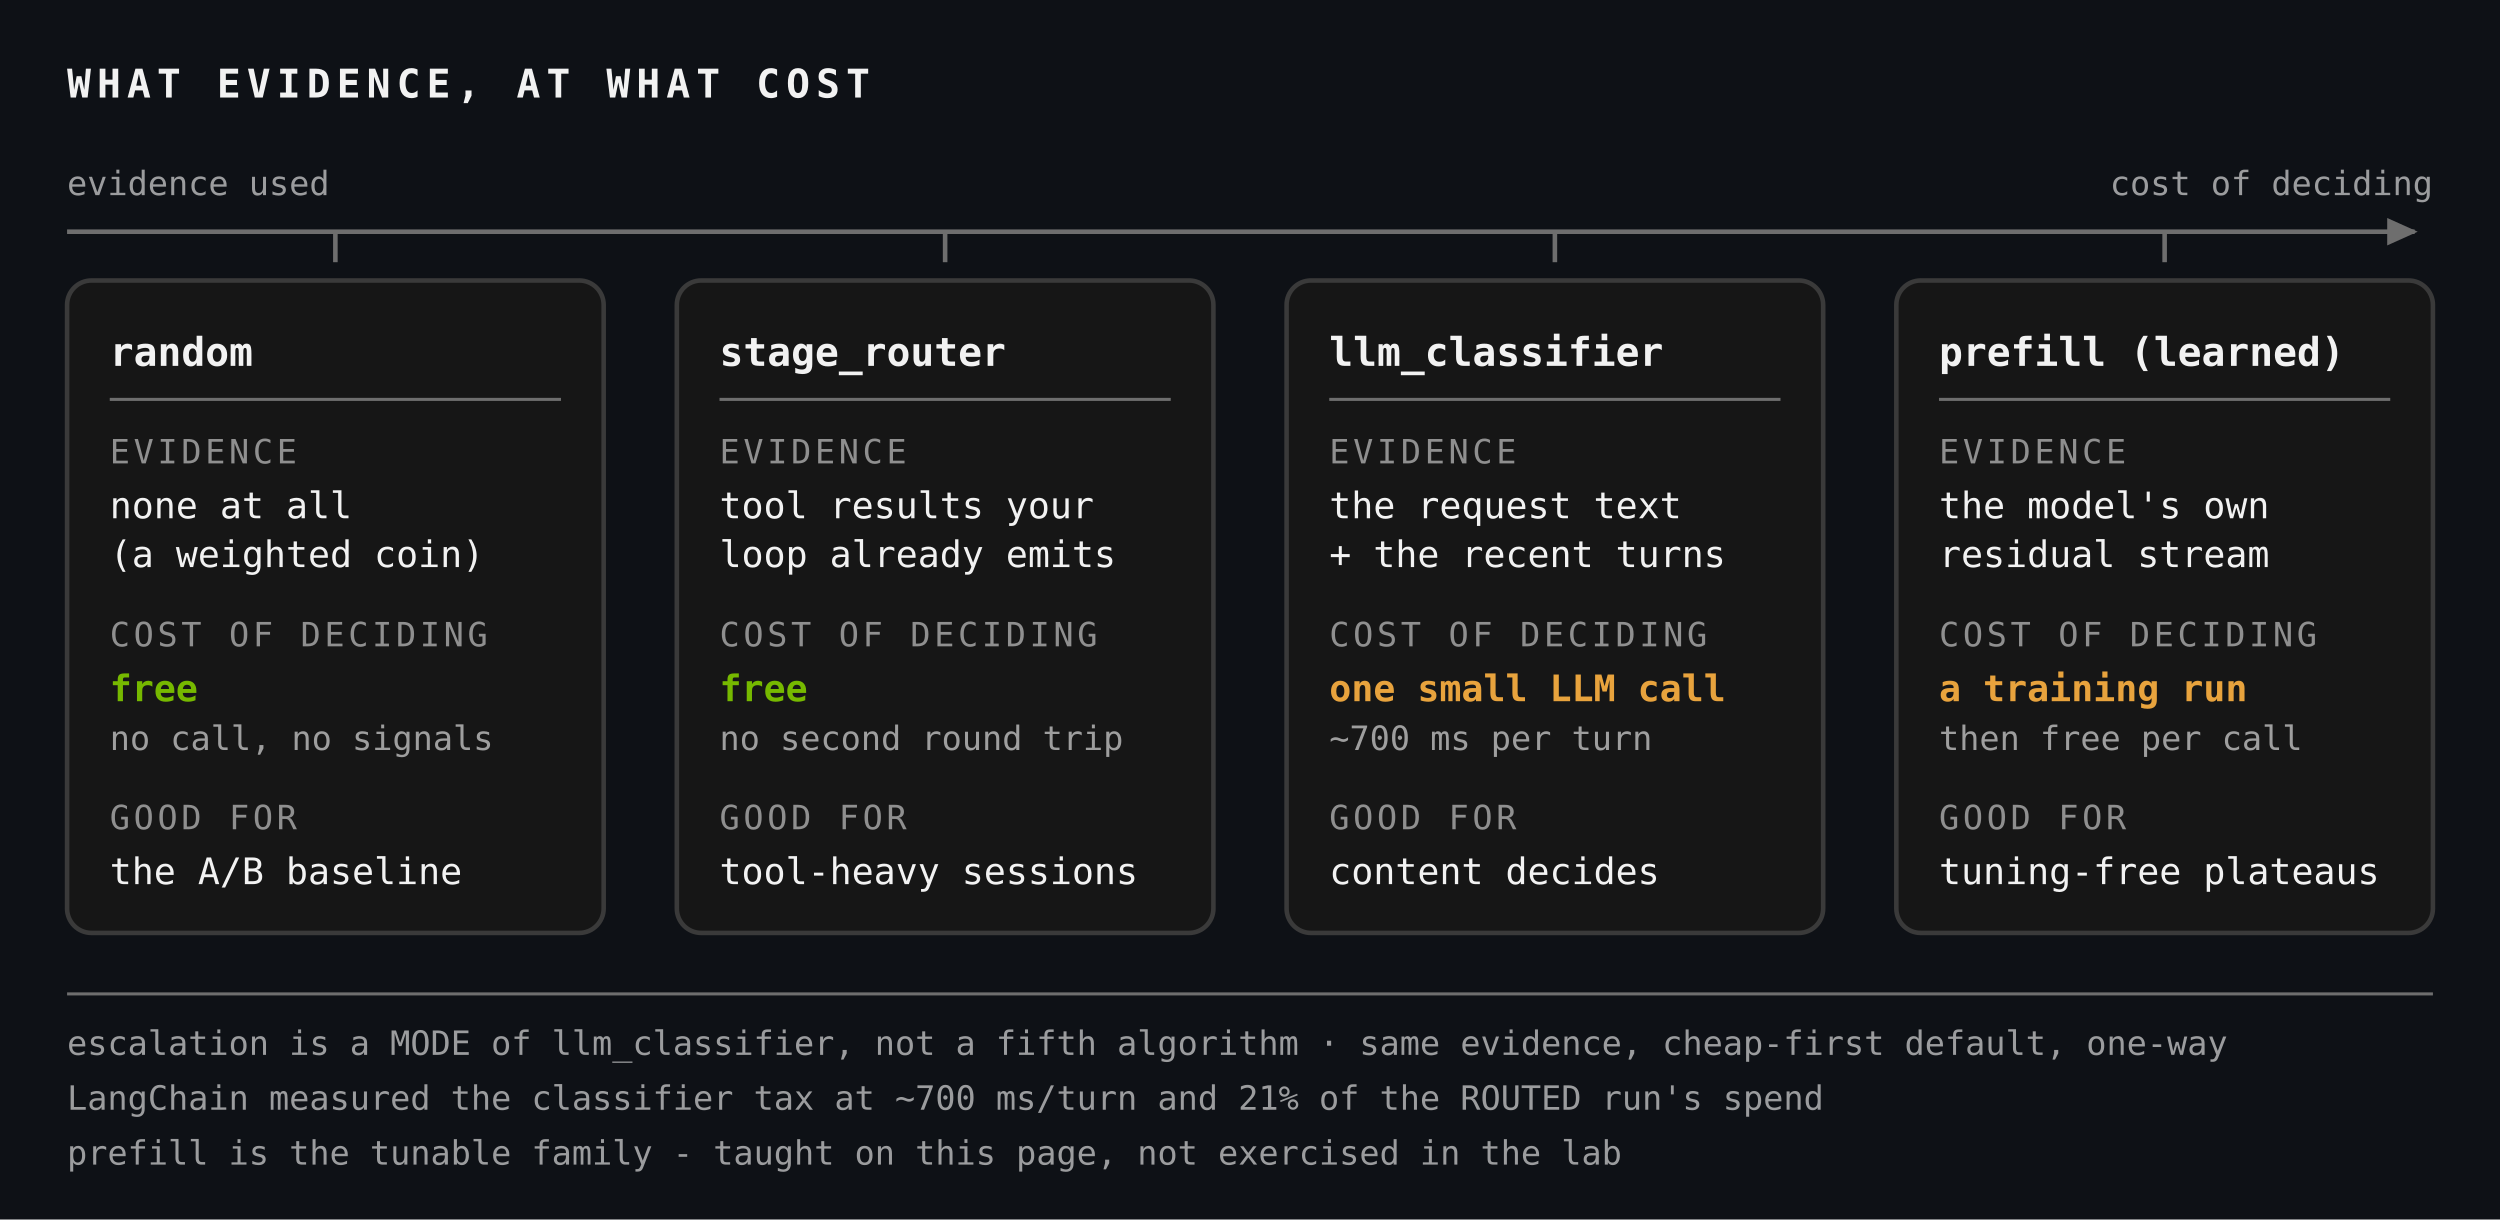
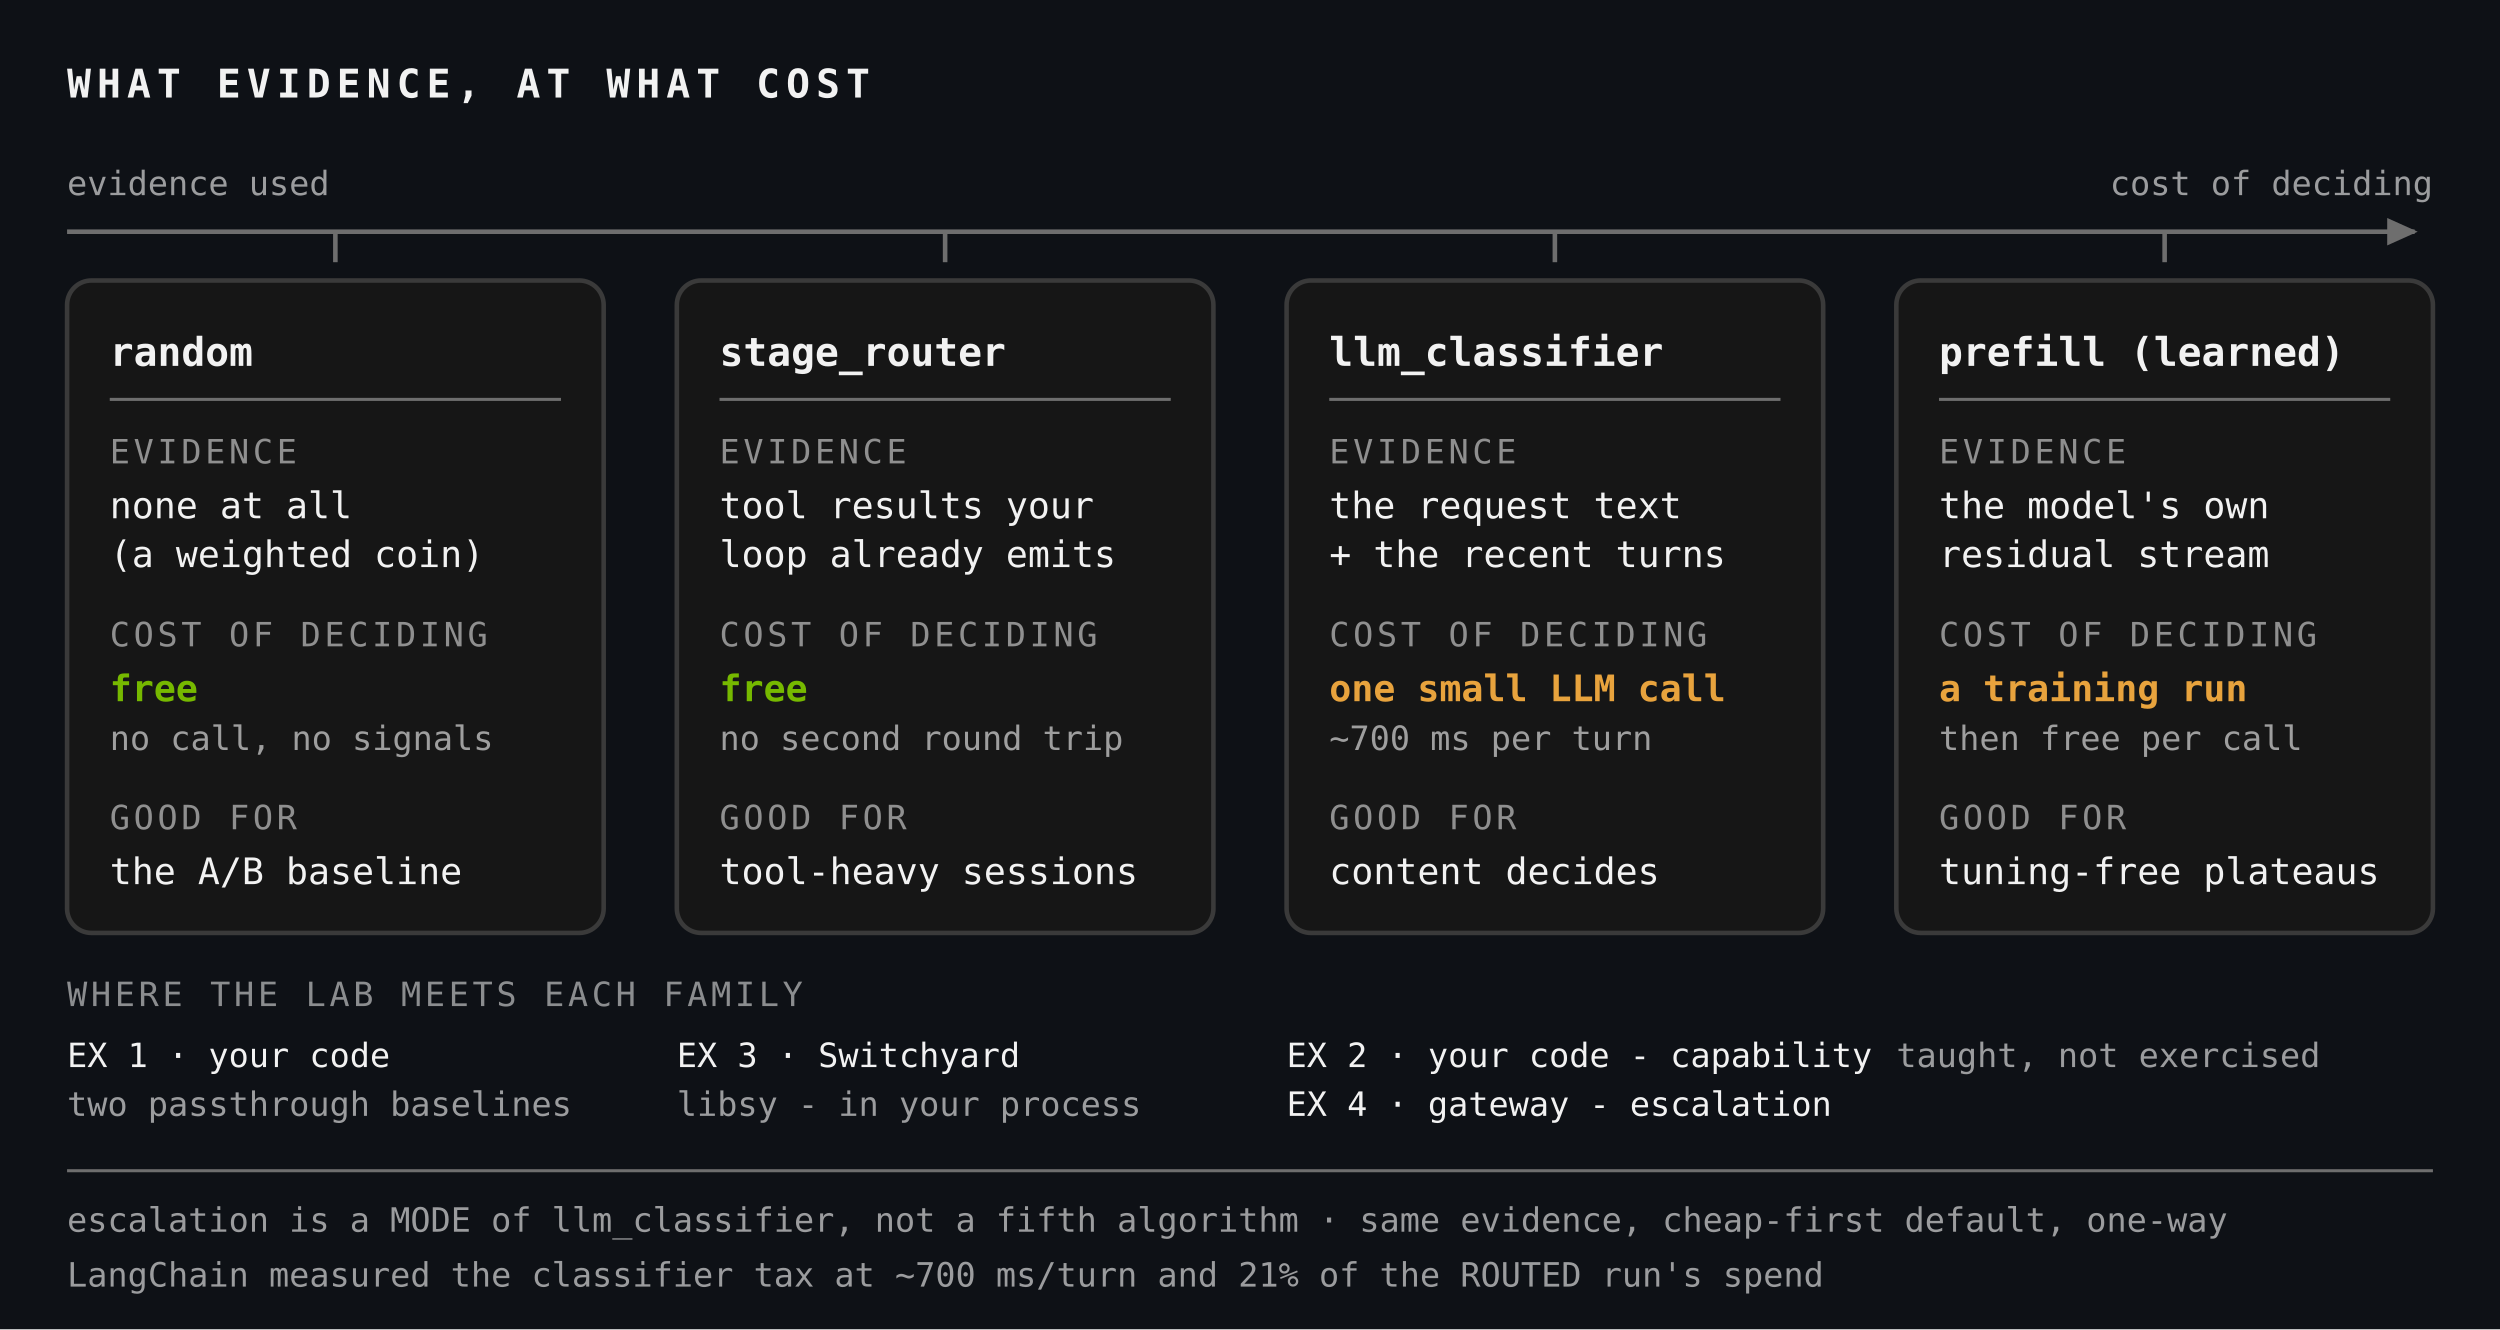
- <svg xmlns="http://www.w3.org/2000/svg" viewBox="0 0 820 400" width="820" font-family="'JetBrains Mono', ui-monospace, SFMono-Regular, Menlo, monospace">
+ <svg xmlns="http://www.w3.org/2000/svg" viewBox="0 0 820 436" width="820" font-family="'JetBrains Mono', ui-monospace, SFMono-Regular, Menlo, monospace">
  <defs>
    <marker id="rs8-arrow" markerWidth="10" markerHeight="9" refX="9" refY="4.5" orient="auto-start-reverse" markerUnits="userSpaceOnUse">
      <path d="M0,0 L10,4.5 L0,9 Z" fill="#6e6e6e" />
    </marker>
  </defs>
-   <rect x="0" y="0" width="820" height="400" fill="#0e1116" />
+   <rect x="0" y="0" width="820" height="436" fill="#0e1116" />
  <text x="22" y="32" fill="#f2f2f2" font-size="13" font-weight="700" letter-spacing="2">WHAT EVIDENCE, AT WHAT COST</text>
  <text x="22" y="64" fill="#f2f2f2" fill-opacity="0.62" font-size="11">evidence used</text>
  <text x="798" y="64" fill="#f2f2f2" fill-opacity="0.62" font-size="11" text-anchor="end">cost of deciding</text>
  <line x1="22" y1="76" x2="792" y2="76" stroke="#6e6e6e" stroke-width="1.5" marker-end="url(#rs8-arrow)" />
  <line x1="110" y1="76" x2="110" y2="86" stroke="#6e6e6e" stroke-width="1.5" />
  <line x1="310" y1="76" x2="310" y2="86" stroke="#6e6e6e" stroke-width="1.5" />
  <line x1="510" y1="76" x2="510" y2="86" stroke="#6e6e6e" stroke-width="1.5" />
  <line x1="710" y1="76" x2="710" y2="86" stroke="#6e6e6e" stroke-width="1.5" />
  <rect x="22" y="92" width="176" height="214" rx="8" fill="#161616" stroke="#3a3a3a" stroke-width="1.5" />
  <text x="36" y="120" fill="#f2f2f2" font-size="13" font-weight="700">random</text>
  <line x1="36" y1="131" x2="184" y2="131" stroke="#6e6e6e" stroke-width="1" />
  <text x="36" y="152" fill="#f2f2f2" fill-opacity="0.55" font-size="11" letter-spacing="1.2">EVIDENCE</text>
  <text x="36" y="170" fill="#f2f2f2" font-size="12">none at all</text>
  <text x="36" y="186" fill="#f2f2f2" font-size="12">(a weighted coin)</text>
  <text x="36" y="212" fill="#f2f2f2" fill-opacity="0.55" font-size="11" letter-spacing="1.2">COST OF DECIDING</text>
  <text x="36" y="230" fill="#76b900" font-size="12" font-weight="700">free</text>
  <text x="36" y="246" fill="#f2f2f2" fill-opacity="0.62" font-size="11">no call, no signals</text>
  <text x="36" y="272" fill="#f2f2f2" fill-opacity="0.55" font-size="11" letter-spacing="1.2">GOOD FOR</text>
  <text x="36" y="290" fill="#f2f2f2" font-size="12">the A/B baseline</text>
  <rect x="222" y="92" width="176" height="214" rx="8" fill="#161616" stroke="#3a3a3a" stroke-width="1.5" />
  <text x="236" y="120" fill="#f2f2f2" font-size="13" font-weight="700">stage_router</text>
  <line x1="236" y1="131" x2="384" y2="131" stroke="#6e6e6e" stroke-width="1" />
  <text x="236" y="152" fill="#f2f2f2" fill-opacity="0.55" font-size="11" letter-spacing="1.2">EVIDENCE</text>
  <text x="236" y="170" fill="#f2f2f2" font-size="12">tool results your</text>
  <text x="236" y="186" fill="#f2f2f2" font-size="12">loop already emits</text>
  <text x="236" y="212" fill="#f2f2f2" fill-opacity="0.55" font-size="11" letter-spacing="1.2">COST OF DECIDING</text>
  <text x="236" y="230" fill="#76b900" font-size="12" font-weight="700">free</text>
  <text x="236" y="246" fill="#f2f2f2" fill-opacity="0.62" font-size="11">no second round trip</text>
  <text x="236" y="272" fill="#f2f2f2" fill-opacity="0.55" font-size="11" letter-spacing="1.2">GOOD FOR</text>
  <text x="236" y="290" fill="#f2f2f2" font-size="12">tool-heavy sessions</text>
  <rect x="422" y="92" width="176" height="214" rx="8" fill="#161616" stroke="#3a3a3a" stroke-width="1.5" />
  <text x="436" y="120" fill="#f2f2f2" font-size="13" font-weight="700">llm_classifier</text>
  <line x1="436" y1="131" x2="584" y2="131" stroke="#6e6e6e" stroke-width="1" />
  <text x="436" y="152" fill="#f2f2f2" fill-opacity="0.55" font-size="11" letter-spacing="1.2">EVIDENCE</text>
  <text x="436" y="170" fill="#f2f2f2" font-size="12">the request text</text>
  <text x="436" y="186" fill="#f2f2f2" font-size="12">+ the recent turns</text>
  <text x="436" y="212" fill="#f2f2f2" fill-opacity="0.55" font-size="11" letter-spacing="1.2">COST OF DECIDING</text>
  <text x="436" y="230" fill="#e8a33d" font-size="12" font-weight="700">one small LLM call</text>
  <text x="436" y="246" fill="#f2f2f2" fill-opacity="0.62" font-size="11">~700 ms per turn</text>
  <text x="436" y="272" fill="#f2f2f2" fill-opacity="0.55" font-size="11" letter-spacing="1.2">GOOD FOR</text>
  <text x="436" y="290" fill="#f2f2f2" font-size="12">content decides</text>
  <rect x="622" y="92" width="176" height="214" rx="8" fill="#161616" stroke="#3a3a3a" stroke-width="1.5" />
  <text x="636" y="120" fill="#f2f2f2" font-size="13" font-weight="700">prefill (learned)</text>
  <line x1="636" y1="131" x2="784" y2="131" stroke="#6e6e6e" stroke-width="1" />
  <text x="636" y="152" fill="#f2f2f2" fill-opacity="0.55" font-size="11" letter-spacing="1.2">EVIDENCE</text>
  <text x="636" y="170" fill="#f2f2f2" font-size="12">the model's own</text>
  <text x="636" y="186" fill="#f2f2f2" font-size="12">residual stream</text>
  <text x="636" y="212" fill="#f2f2f2" fill-opacity="0.55" font-size="11" letter-spacing="1.2">COST OF DECIDING</text>
  <text x="636" y="230" fill="#e8a33d" font-size="12" font-weight="700">a training run</text>
  <text x="636" y="246" fill="#f2f2f2" fill-opacity="0.62" font-size="11">then free per call</text>
  <text x="636" y="272" fill="#f2f2f2" fill-opacity="0.55" font-size="11" letter-spacing="1.2">GOOD FOR</text>
  <text x="636" y="290" fill="#f2f2f2" font-size="12">tuning-free plateaus</text>
-   <line x1="22" y1="326" x2="798" y2="326" stroke="#6e6e6e" stroke-width="1" />
-   <text x="22" y="346" fill="#f2f2f2" fill-opacity="0.62" font-size="11">escalation is a MODE of llm_classifier, not a fifth algorithm · same evidence, cheap-first default, one-way</text>
-   <text x="22" y="364" fill="#f2f2f2" fill-opacity="0.62" font-size="11">LangChain measured the classifier tax at ~700 ms/turn and 21% of the ROUTED run's spend</text>
-   <text x="22" y="382" fill="#f2f2f2" fill-opacity="0.62" font-size="11">prefill is the tunable family - taught on this page, not exercised in the lab</text>
+   <text x="22" y="330" fill="#f2f2f2" fill-opacity="0.55" font-size="11" letter-spacing="1.2">WHERE THE LAB MEETS EACH FAMILY</text>
+   <text x="22" y="350" fill="#f2f2f2" font-size="11">EX 1 · your code</text>
+   <text x="22" y="366" fill="#f2f2f2" fill-opacity="0.62" font-size="11">two passthrough baselines</text>
+   <text x="222" y="350" fill="#f2f2f2" font-size="11">EX 3 · Switchyard</text>
+   <text x="222" y="366" fill="#f2f2f2" fill-opacity="0.62" font-size="11">libsy - in your process</text>
+   <text x="422" y="350" fill="#f2f2f2" font-size="11">EX 2 · your code - capability</text>
+   <text x="422" y="366" fill="#f2f2f2" font-size="11">EX 4 · gateway - escalation</text>
+   <text x="622" y="350" fill="#f2f2f2" fill-opacity="0.62" font-size="11">taught, not exercised</text>
+   <line x1="22" y1="384" x2="798" y2="384" stroke="#6e6e6e" stroke-width="1" />
+   <text x="22" y="404" fill="#f2f2f2" fill-opacity="0.62" font-size="11">escalation is a MODE of llm_classifier, not a fifth algorithm · same evidence, cheap-first default, one-way</text>
+   <text x="22" y="422" fill="#f2f2f2" fill-opacity="0.62" font-size="11">LangChain measured the classifier tax at ~700 ms/turn and 21% of the ROUTED run's spend</text>
</svg>
